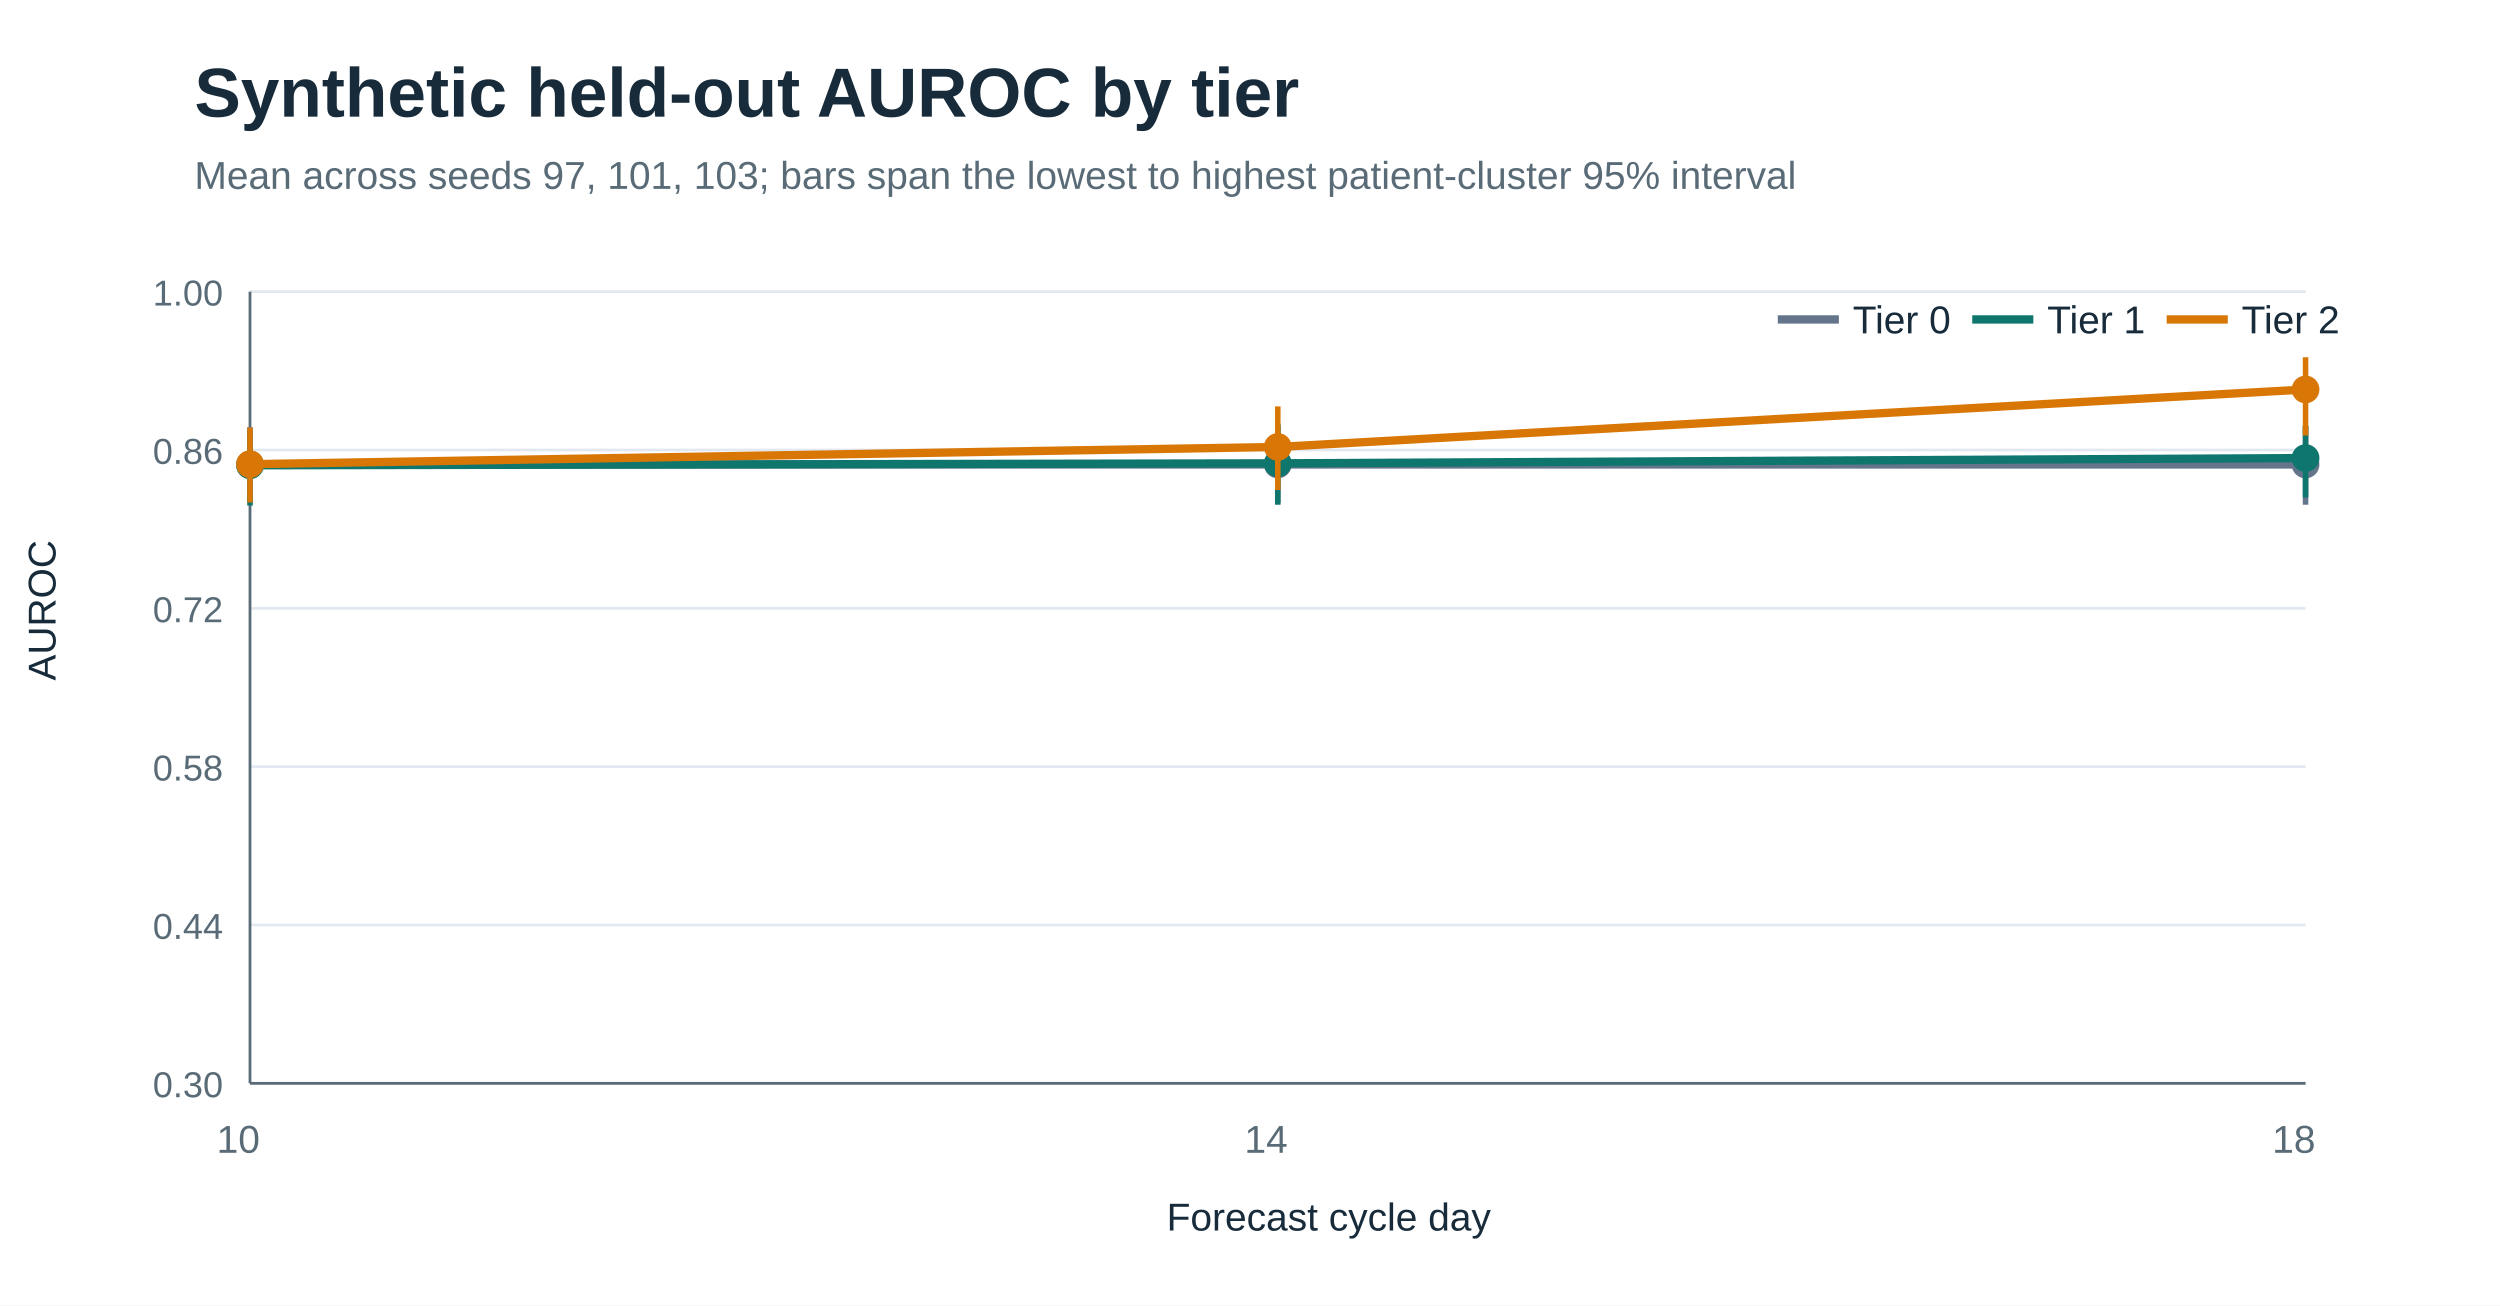
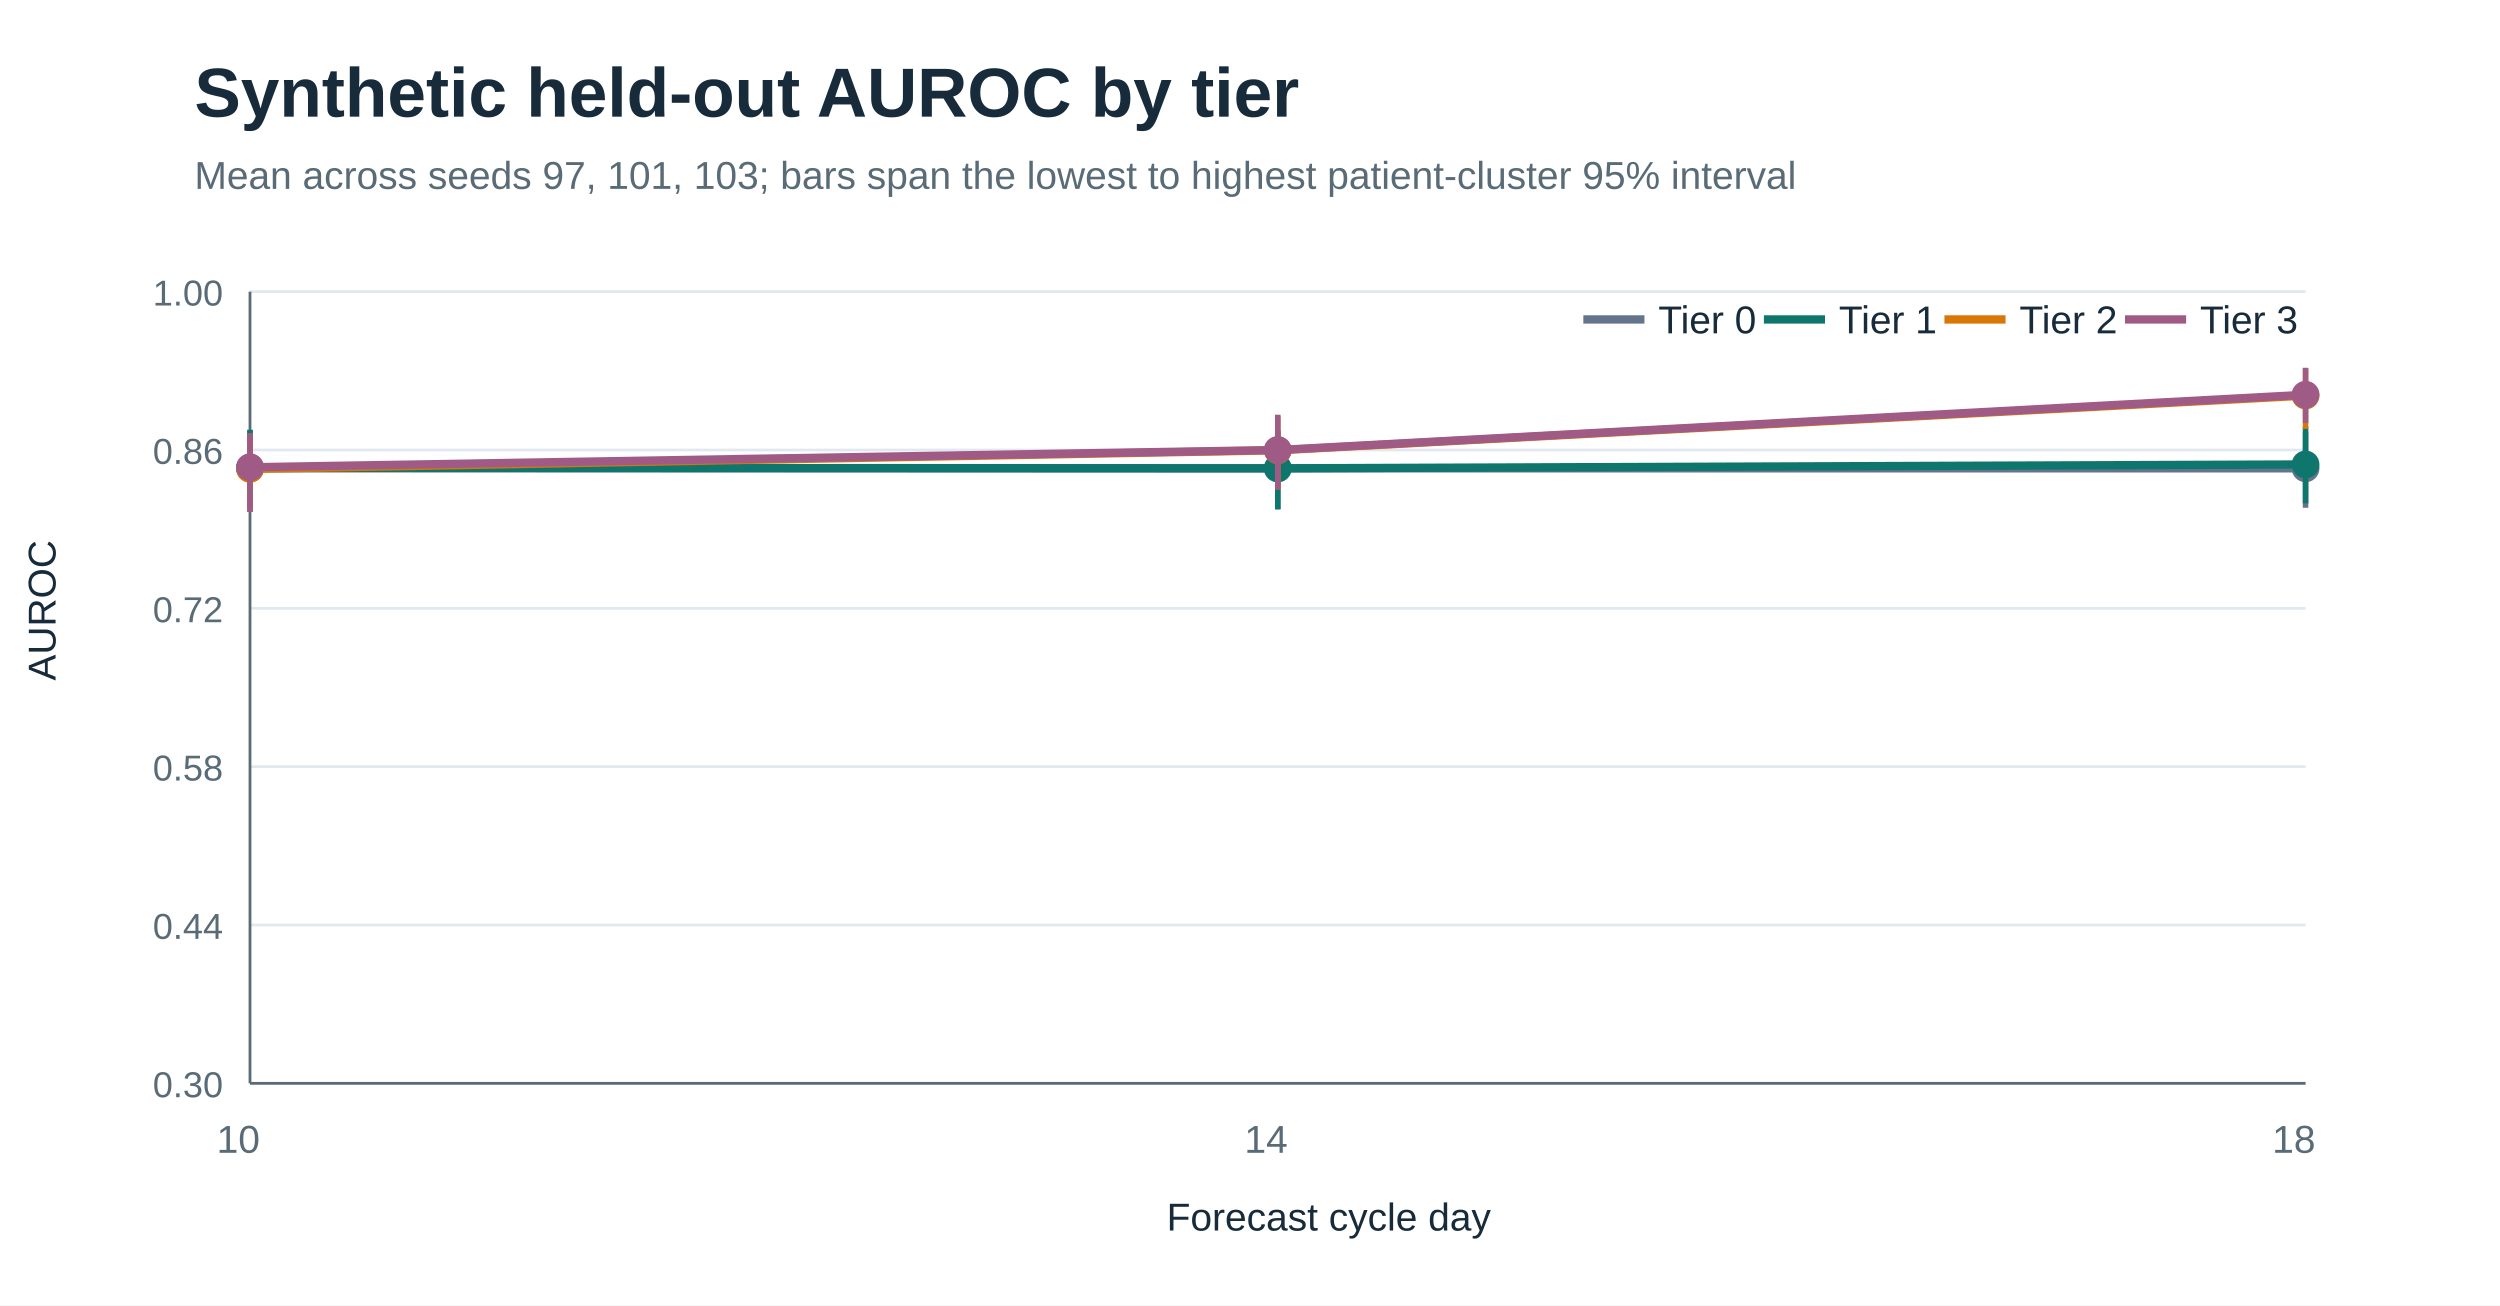
<svg xmlns="http://www.w3.org/2000/svg" width="900" height="470" viewBox="0 0 900 470">
  <rect width="900" height="470" fill="#ffffff" />
  <text x="70" y="42" font-family="Arial" font-size="25" font-weight="700" fill="#172b3a">Synthetic held-out AUROC by tier</text>
  <text x="70" y="68" font-family="Arial" font-size="14" fill="#596b76">Mean across seeds 97, 101, 103; bars span the lowest to highest patient-cluster 95% interval</text>
  <line x1="90" y1="390.0" x2="830" y2="390.0" stroke="#e2e8f0" />
  <text x="55" y="395.0" font-family="Arial" font-size="13" fill="#596b76">0.30</text>
  <line x1="90" y1="333.0" x2="830" y2="333.0" stroke="#e2e8f0" />
  <text x="55" y="338.0" font-family="Arial" font-size="13" fill="#596b76">0.44</text>
  <line x1="90" y1="276.0" x2="830" y2="276.0" stroke="#e2e8f0" />
  <text x="55" y="281.0" font-family="Arial" font-size="13" fill="#596b76">0.58</text>
  <line x1="90" y1="219.0" x2="830" y2="219.0" stroke="#e2e8f0" />
  <text x="55" y="224.0" font-family="Arial" font-size="13" fill="#596b76">0.72</text>
  <line x1="90" y1="162.0" x2="830" y2="162.0" stroke="#e2e8f0" />
  <text x="55" y="167.0" font-family="Arial" font-size="13" fill="#596b76">0.86</text>
  <line x1="90" y1="105.0" x2="830" y2="105.0" stroke="#e2e8f0" />
  <text x="55" y="110.0" font-family="Arial" font-size="13" fill="#596b76">1.00</text>
  <line x1="90" y1="105" x2="90" y2="390" stroke="#596b76" />
  <line x1="90" y1="390" x2="830" y2="390" stroke="#596b76" />
  <text x="20" y="245" transform="rotate(-90 20 245)" font-family="Arial" font-size="14" fill="#172b3a">AUROC</text>
  <text x="78.0" y="415" font-family="Arial" font-size="14" fill="#596b76">10</text>
  <text x="448.0" y="415" font-family="Arial" font-size="14" fill="#596b76">14</text>
  <text x="818.0" y="415" font-family="Arial" font-size="14" fill="#596b76">18</text>
  <text x="420" y="443" font-family="Arial" font-size="14" fill="#172b3a">Forecast cycle day</text>
-   <line x1="90.0" y1="153.8" x2="90.0" y2="181.1" stroke="#64748b" stroke-width="2" />
-   <circle cx="90.0" cy="167.2" r="5" fill="#64748b" />
-   <line x1="460.0" y1="153.4" x2="460.0" y2="181.1" stroke="#64748b" stroke-width="2" />
-   <circle cx="460.0" cy="167.2" r="5" fill="#64748b" />
-   <line x1="830.0" y1="153.4" x2="830.0" y2="181.7" stroke="#64748b" stroke-width="2" />
-   <circle cx="830.0" cy="167.2" r="5" fill="#64748b" />
-   <polyline points="90.0,167.2 460.0,167.2 830.0,167.2" fill="none" stroke="#64748b" stroke-width="3" />
-   <line x1="640" y1="115" x2="662" y2="115" stroke="#64748b" stroke-width="3" />
-   <text x="667" y="120" font-family="Arial" font-size="14" fill="#172b3a">Tier 0</text>
-   <line x1="90.0" y1="155.0" x2="90.0" y2="182.0" stroke="#0f766e" stroke-width="2" />
-   <circle cx="90.0" cy="167.5" r="5" fill="#0f766e" />
-   <line x1="460.0" y1="152.5" x2="460.0" y2="181.7" stroke="#0f766e" stroke-width="2" />
-   <circle cx="460.0" cy="166.8" r="5" fill="#0f766e" />
-   <line x1="830.0" y1="153.2" x2="830.0" y2="179.1" stroke="#0f766e" stroke-width="2" />
-   <circle cx="830.0" cy="164.9" r="5" fill="#0f766e" />
-   <polyline points="90.0,167.5 460.0,166.8 830.0,164.9" fill="none" stroke="#0f766e" stroke-width="3" />
-   <line x1="710" y1="115" x2="732" y2="115" stroke="#0f766e" stroke-width="3" />
-   <text x="737" y="120" font-family="Arial" font-size="14" fill="#172b3a">Tier 1</text>
-   <line x1="90.0" y1="153.9" x2="90.0" y2="180.9" stroke="#d97706" stroke-width="2" />
-   <circle cx="90.0" cy="167.1" r="5" fill="#d97706" />
-   <line x1="460.0" y1="146.3" x2="460.0" y2="176.4" stroke="#d97706" stroke-width="2" />
-   <circle cx="460.0" cy="160.9" r="5" fill="#d97706" />
-   <line x1="830.0" y1="128.6" x2="830.0" y2="156.8" stroke="#d97706" stroke-width="2" />
-   <circle cx="830.0" cy="140.2" r="5" fill="#d97706" />
-   <polyline points="90.0,167.1 460.0,160.9 830.0,140.2" fill="none" stroke="#d97706" stroke-width="3" />
-   <line x1="780" y1="115" x2="802" y2="115" stroke="#d97706" stroke-width="3" />
-   <text x="807" y="120" font-family="Arial" font-size="14" fill="#172b3a">Tier 2</text>
+   <line x1="90.0" y1="155.0" x2="90.0" y2="183.4" stroke="#64748b" stroke-width="2" />
+   <circle cx="90.0" cy="168.6" r="5" fill="#64748b" />
+   <line x1="460.0" y1="155.4" x2="460.0" y2="183.3" stroke="#64748b" stroke-width="2" />
+   <circle cx="460.0" cy="168.6" r="5" fill="#64748b" />
+   <line x1="830.0" y1="155.4" x2="830.0" y2="182.8" stroke="#64748b" stroke-width="2" />
+   <circle cx="830.0" cy="168.6" r="5" fill="#64748b" />
+   <polyline points="90.0,168.6 460.0,168.6 830.0,168.6" fill="none" stroke="#64748b" stroke-width="3" />
+   <line x1="570" y1="115" x2="592" y2="115" stroke="#64748b" stroke-width="3" />
+   <text x="597" y="120" font-family="Arial" font-size="14" fill="#172b3a">Tier 0</text>
+   <line x1="90.0" y1="154.7" x2="90.0" y2="182.8" stroke="#0f766e" stroke-width="2" />
+   <circle cx="90.0" cy="168.4" r="5" fill="#0f766e" />
+   <line x1="460.0" y1="154.9" x2="460.0" y2="183.4" stroke="#0f766e" stroke-width="2" />
+   <circle cx="460.0" cy="168.6" r="5" fill="#0f766e" />
+   <line x1="830.0" y1="153.5" x2="830.0" y2="181.2" stroke="#0f766e" stroke-width="2" />
+   <circle cx="830.0" cy="167.2" r="5" fill="#0f766e" />
+   <polyline points="90.0,168.4 460.0,168.6 830.0,167.2" fill="none" stroke="#0f766e" stroke-width="3" />
+   <line x1="635" y1="115" x2="657" y2="115" stroke="#0f766e" stroke-width="3" />
+   <text x="662" y="120" font-family="Arial" font-size="14" fill="#172b3a">Tier 1</text>
+   <line x1="90.0" y1="156.7" x2="90.0" y2="184.3" stroke="#d97706" stroke-width="2" />
+   <circle cx="90.0" cy="168.8" r="5" fill="#d97706" />
+   <line x1="460.0" y1="149.9" x2="460.0" y2="176.2" stroke="#d97706" stroke-width="2" />
+   <circle cx="460.0" cy="162.1" r="5" fill="#d97706" />
+   <line x1="830.0" y1="132.7" x2="830.0" y2="154.4" stroke="#d97706" stroke-width="2" />
+   <circle cx="830.0" cy="142.4" r="5" fill="#d97706" />
+   <polyline points="90.0,168.8 460.0,162.1 830.0,142.4" fill="none" stroke="#d97706" stroke-width="3" />
+   <line x1="700" y1="115" x2="722" y2="115" stroke="#d97706" stroke-width="3" />
+   <text x="727" y="120" font-family="Arial" font-size="14" fill="#172b3a">Tier 2</text>
+   <line x1="90.0" y1="155.9" x2="90.0" y2="184.3" stroke="#9f5b86" stroke-width="2" />
+   <circle cx="90.0" cy="168.2" r="5" fill="#9f5b86" />
+   <line x1="460.0" y1="149.3" x2="460.0" y2="176.2" stroke="#9f5b86" stroke-width="2" />
+   <circle cx="460.0" cy="162.0" r="5" fill="#9f5b86" />
+   <line x1="830.0" y1="132.4" x2="830.0" y2="152.3" stroke="#9f5b86" stroke-width="2" />
+   <circle cx="830.0" cy="142.1" r="5" fill="#9f5b86" />
+   <polyline points="90.0,168.2 460.0,162.0 830.0,142.1" fill="none" stroke="#9f5b86" stroke-width="3" />
+   <line x1="765" y1="115" x2="787" y2="115" stroke="#9f5b86" stroke-width="3" />
+   <text x="792" y="120" font-family="Arial" font-size="14" fill="#172b3a">Tier 3</text>
</svg>
